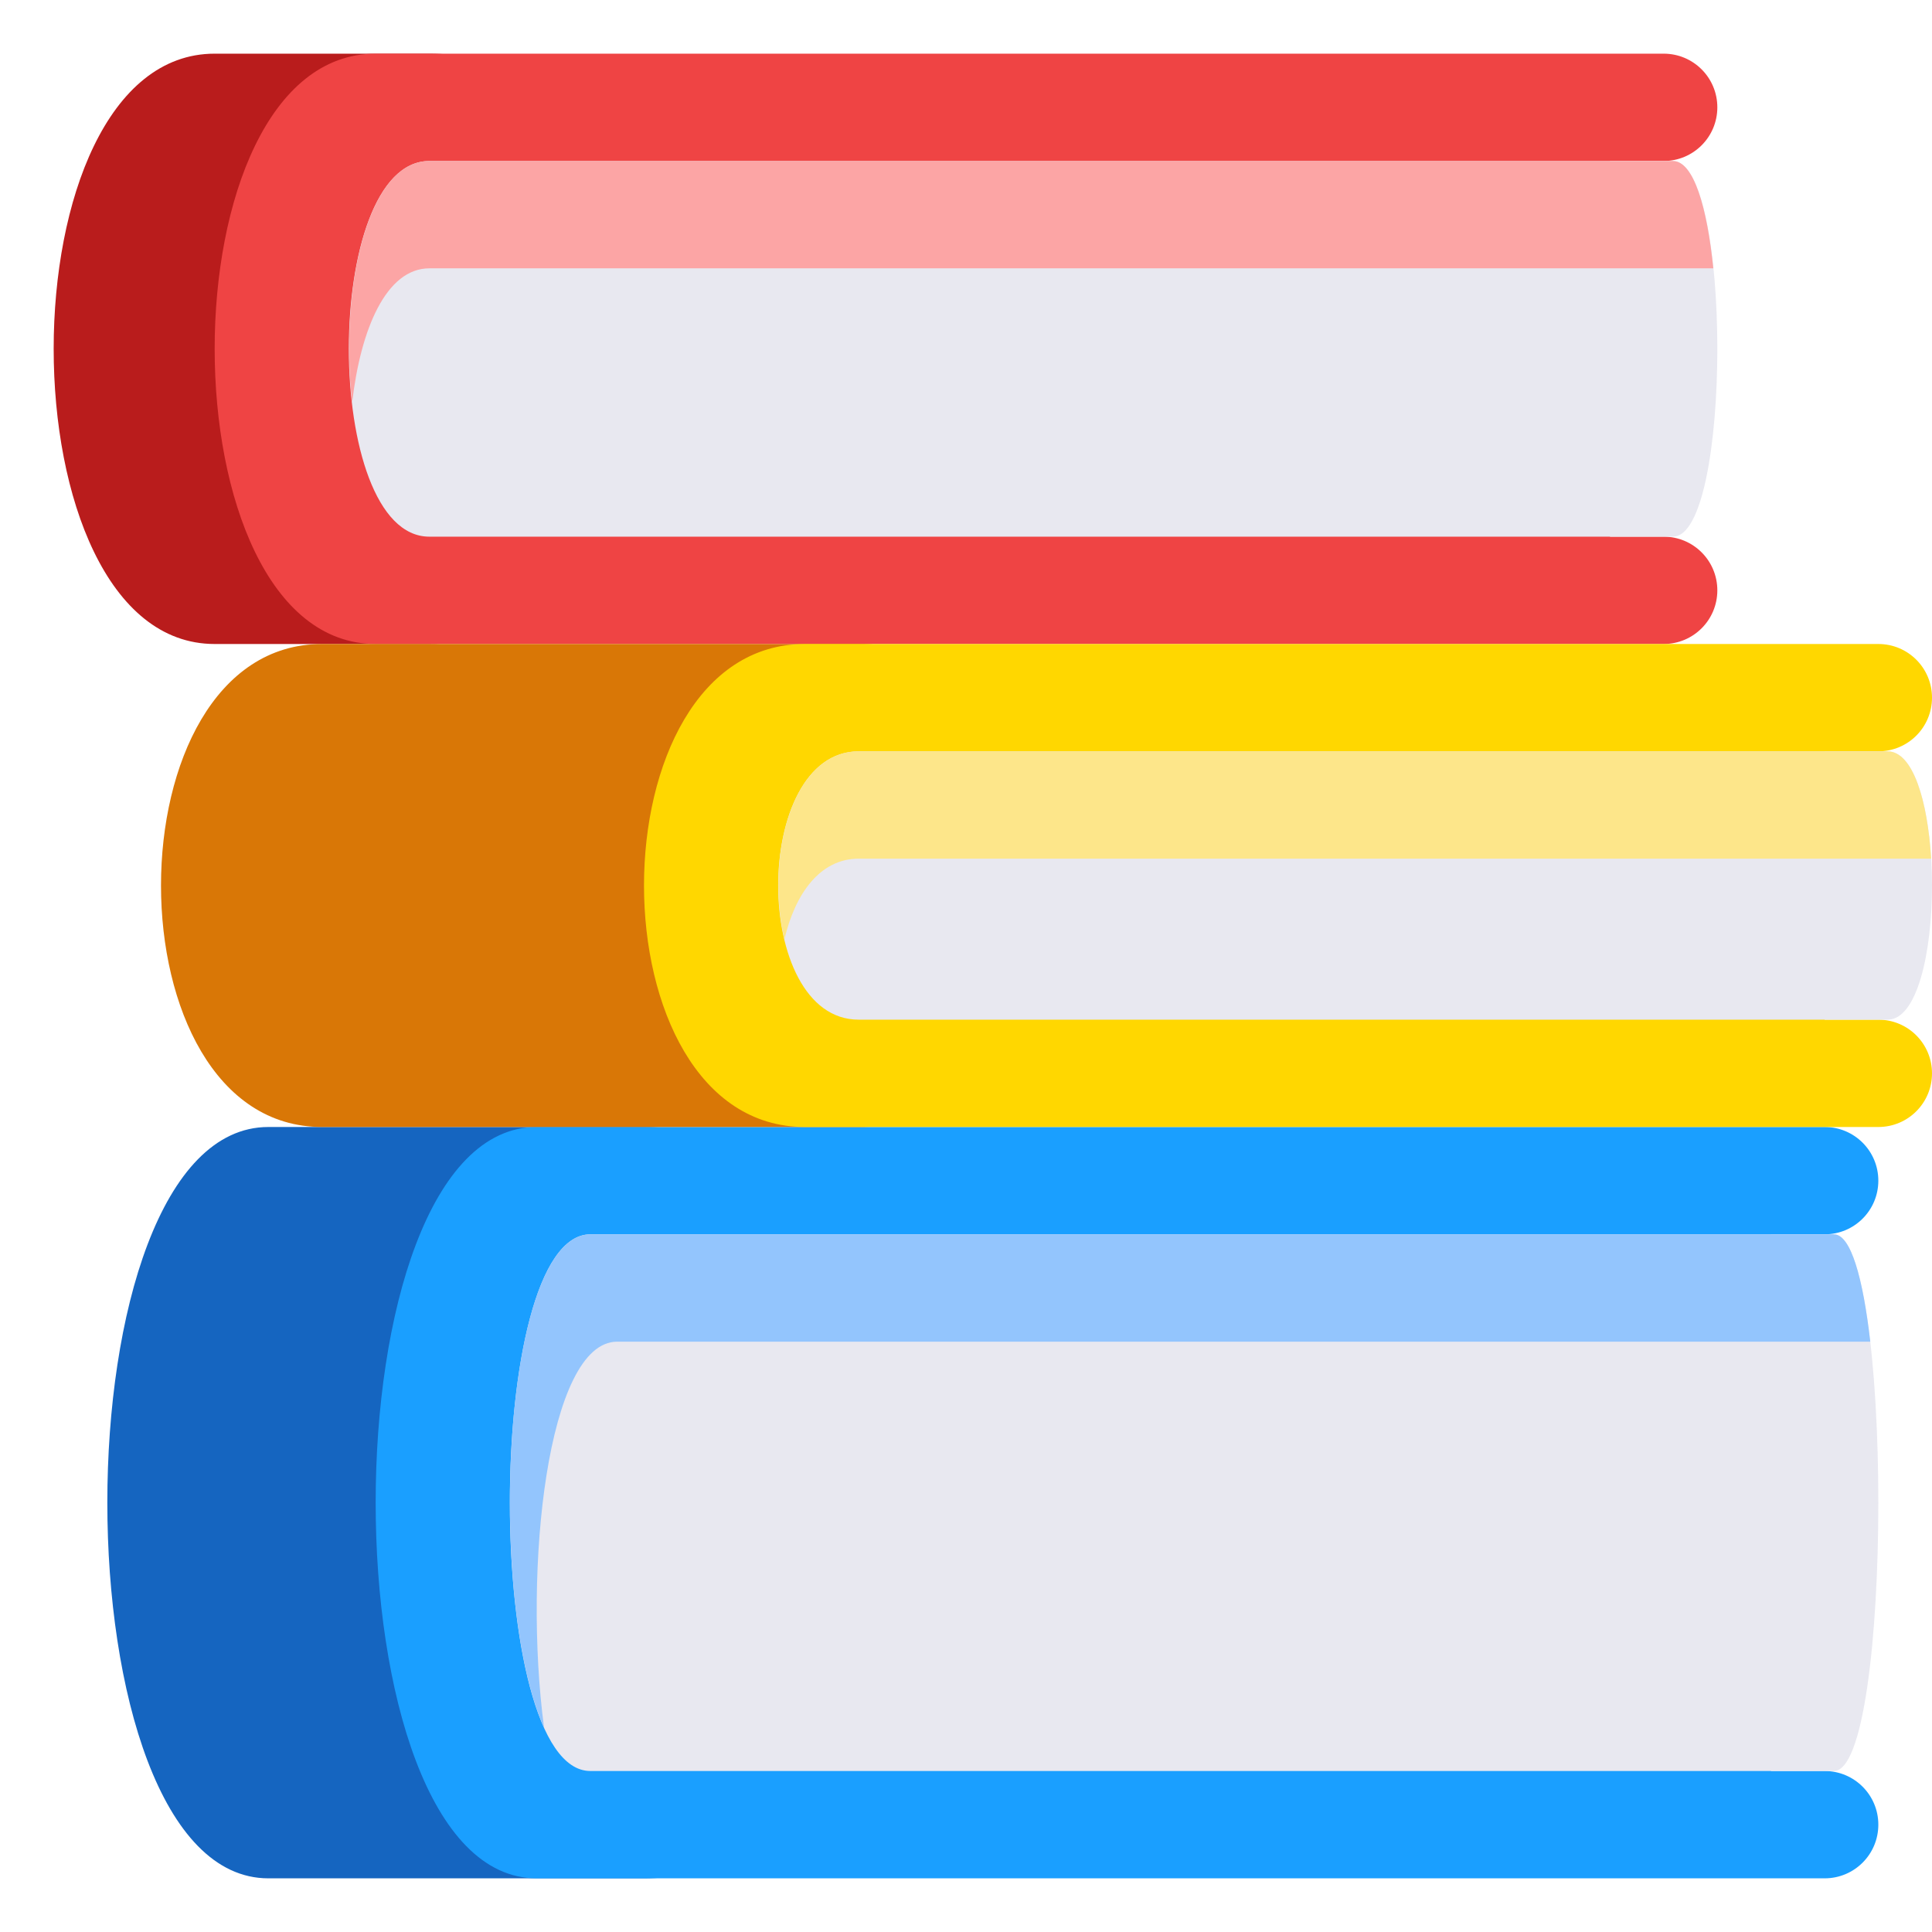
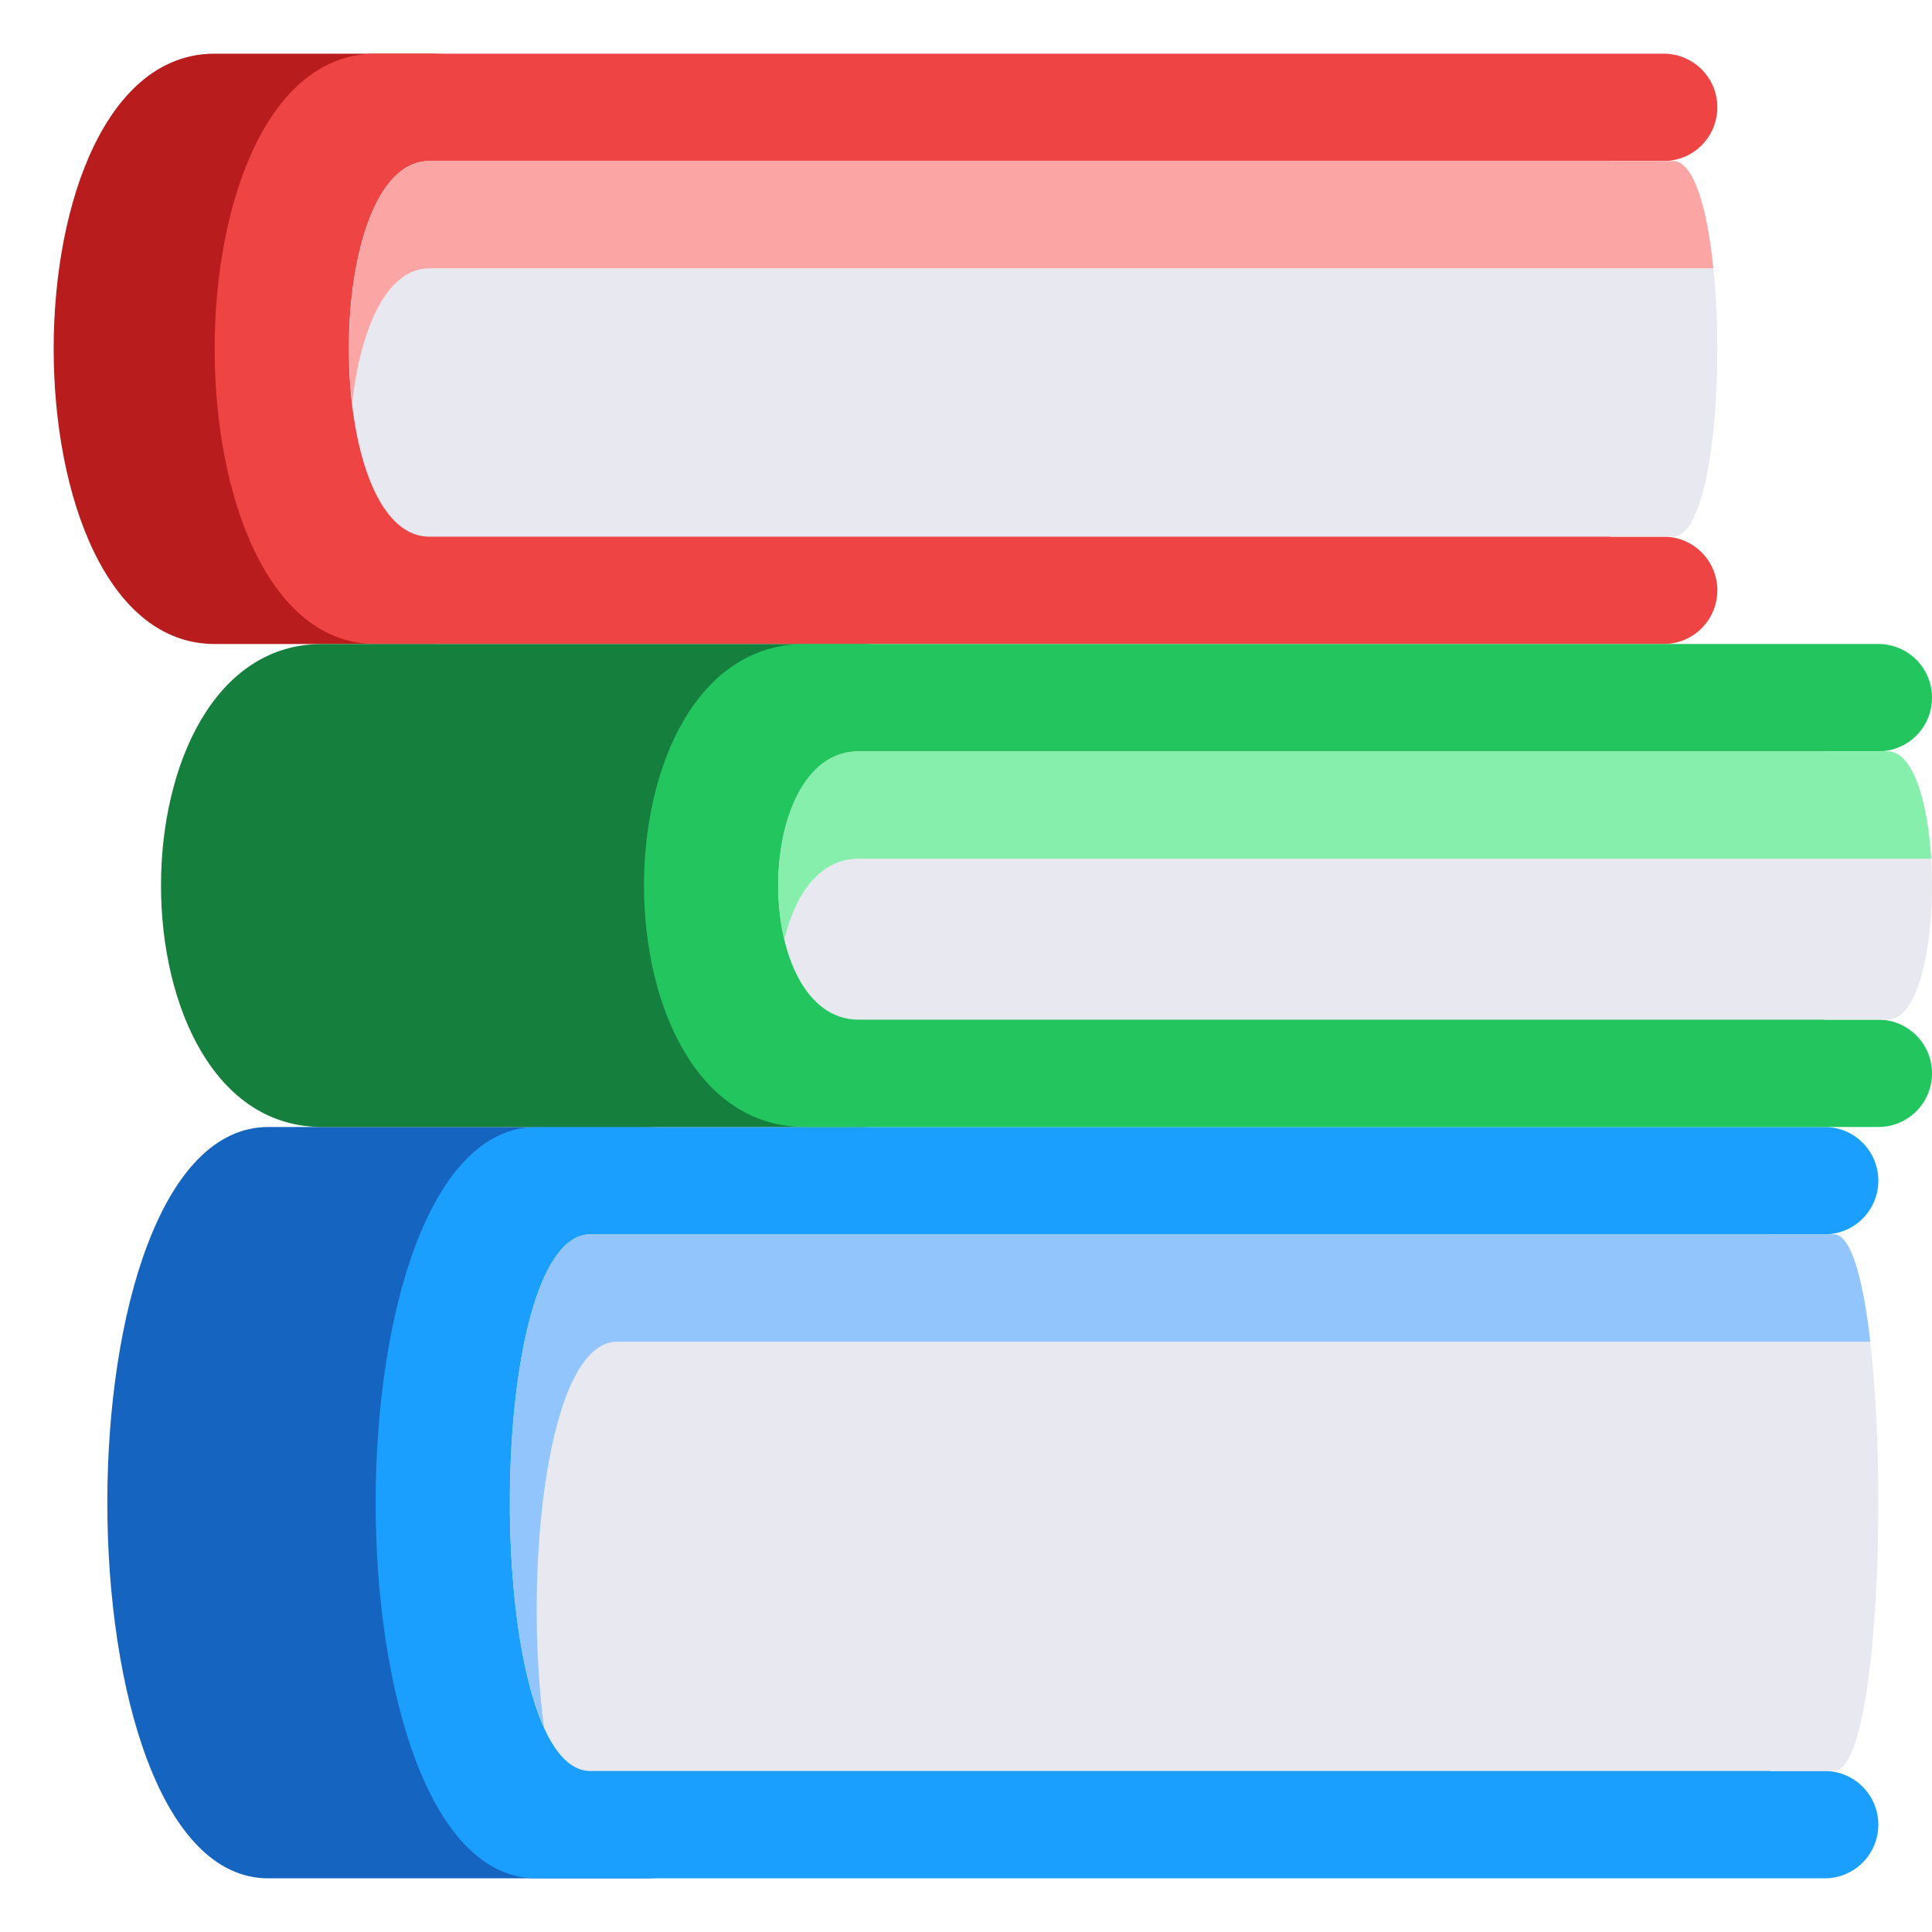
<svg xmlns="http://www.w3.org/2000/svg" viewBox="0 0 36 36">
  <path fill="#1565c0" d="M15 31c0 2.209-.791 4-3 4H5c-4 0-4-14 0-14h7c2.209 0 3 1.791 3 4v6z" />
  <path fill="#1a9fff" d="M34 33h-1V23h1c.553 0 1-.447 1-1s-.447-1-1-1H10c-4 0-4 14 0 14h24c.553 0 1-.447 1-1s-.447-1-1-1z" />
  <path fill="#e8e8f0" d="M34.172 33H11c-2 0-2-10 0-10h23.172c1.104 0 1.104 10 0 10z" />
  <path fill="#93c5fd" d="M11.5 25h23.35c-.135-1.175-.36-2-.678-2H11c-1.651 0-1.938 6.808-.863 9.188C9.745 29.229 10.199 25 11.5 25z" />
  <path fill="#b91c1c" d="M12 8c0 2.209-1.791 4-4 4H4C0 12 0 1 4 1h4c2.209 0 4 1.791 4 4v3z" />
  <path fill="#ef4444" d="M31 10h-1V3h1c.553 0 1-.447 1-1s-.447-1-1-1H7C3 1 3 12 7 12h24c.553 0 1-.447 1-1s-.447-1-1-1z" />
  <path fill="#e8e8f0" d="M31.172 10H8c-2 0-2-7 0-7h23.172c1.104 0 1.104 7 0 7z" />
  <path fill="#fca5a5" d="M8 5h23.925c-.114-1.125-.364-2-.753-2H8C6.807 3 6.331 5.489 6.562 7.5 6.718 6.142 7.193 5 8 5z" />
-   <path fill="#d97706" d="M20 17c0 2.209-1.791 4-4 4H6c-4 0-4-9 0-9h10c2.209 0 4 1.791 4 4v1z" />
-   <path fill="#FFD700" d="M35 19h-1v-5h1c.553 0 1-.447 1-1s-.447-1-1-1H15c-4 0-4 9 0 9h20c.553 0 1-.447 1-1s-.447-1-1-1z" />
+   <path fill="#15803d" d="M20 17c0 2.209-1.791 4-4 4H6c-4 0-4-9 0-9h10c2.209 0 4 1.791 4 4v1z" />
+   <path fill="#22c55e" d="M35 19h-1v-5h1c.553 0 1-.447 1-1s-.447-1-1-1H15c-4 0-4 9 0 9h20c.553 0 1-.447 1-1s-.447-1-1-1z" />
  <path fill="#e8e8f0" d="M35.172 19H16c-2 0-2-5 0-5h19.172c1.104 0 1.104 5 0 5z" />
-   <path fill="#fde68a" d="M16 16h19.984c-.065-1.062-.334-2-.812-2H16c-1.274 0-1.733 2.027-1.383 3.5.198-.839.657-1.5 1.383-1.5z" />
+   <path fill="#86efac" d="M16 16h19.984c-.065-1.062-.334-2-.812-2H16c-1.274 0-1.733 2.027-1.383 3.5.198-.839.657-1.5 1.383-1.5z" />
</svg>
